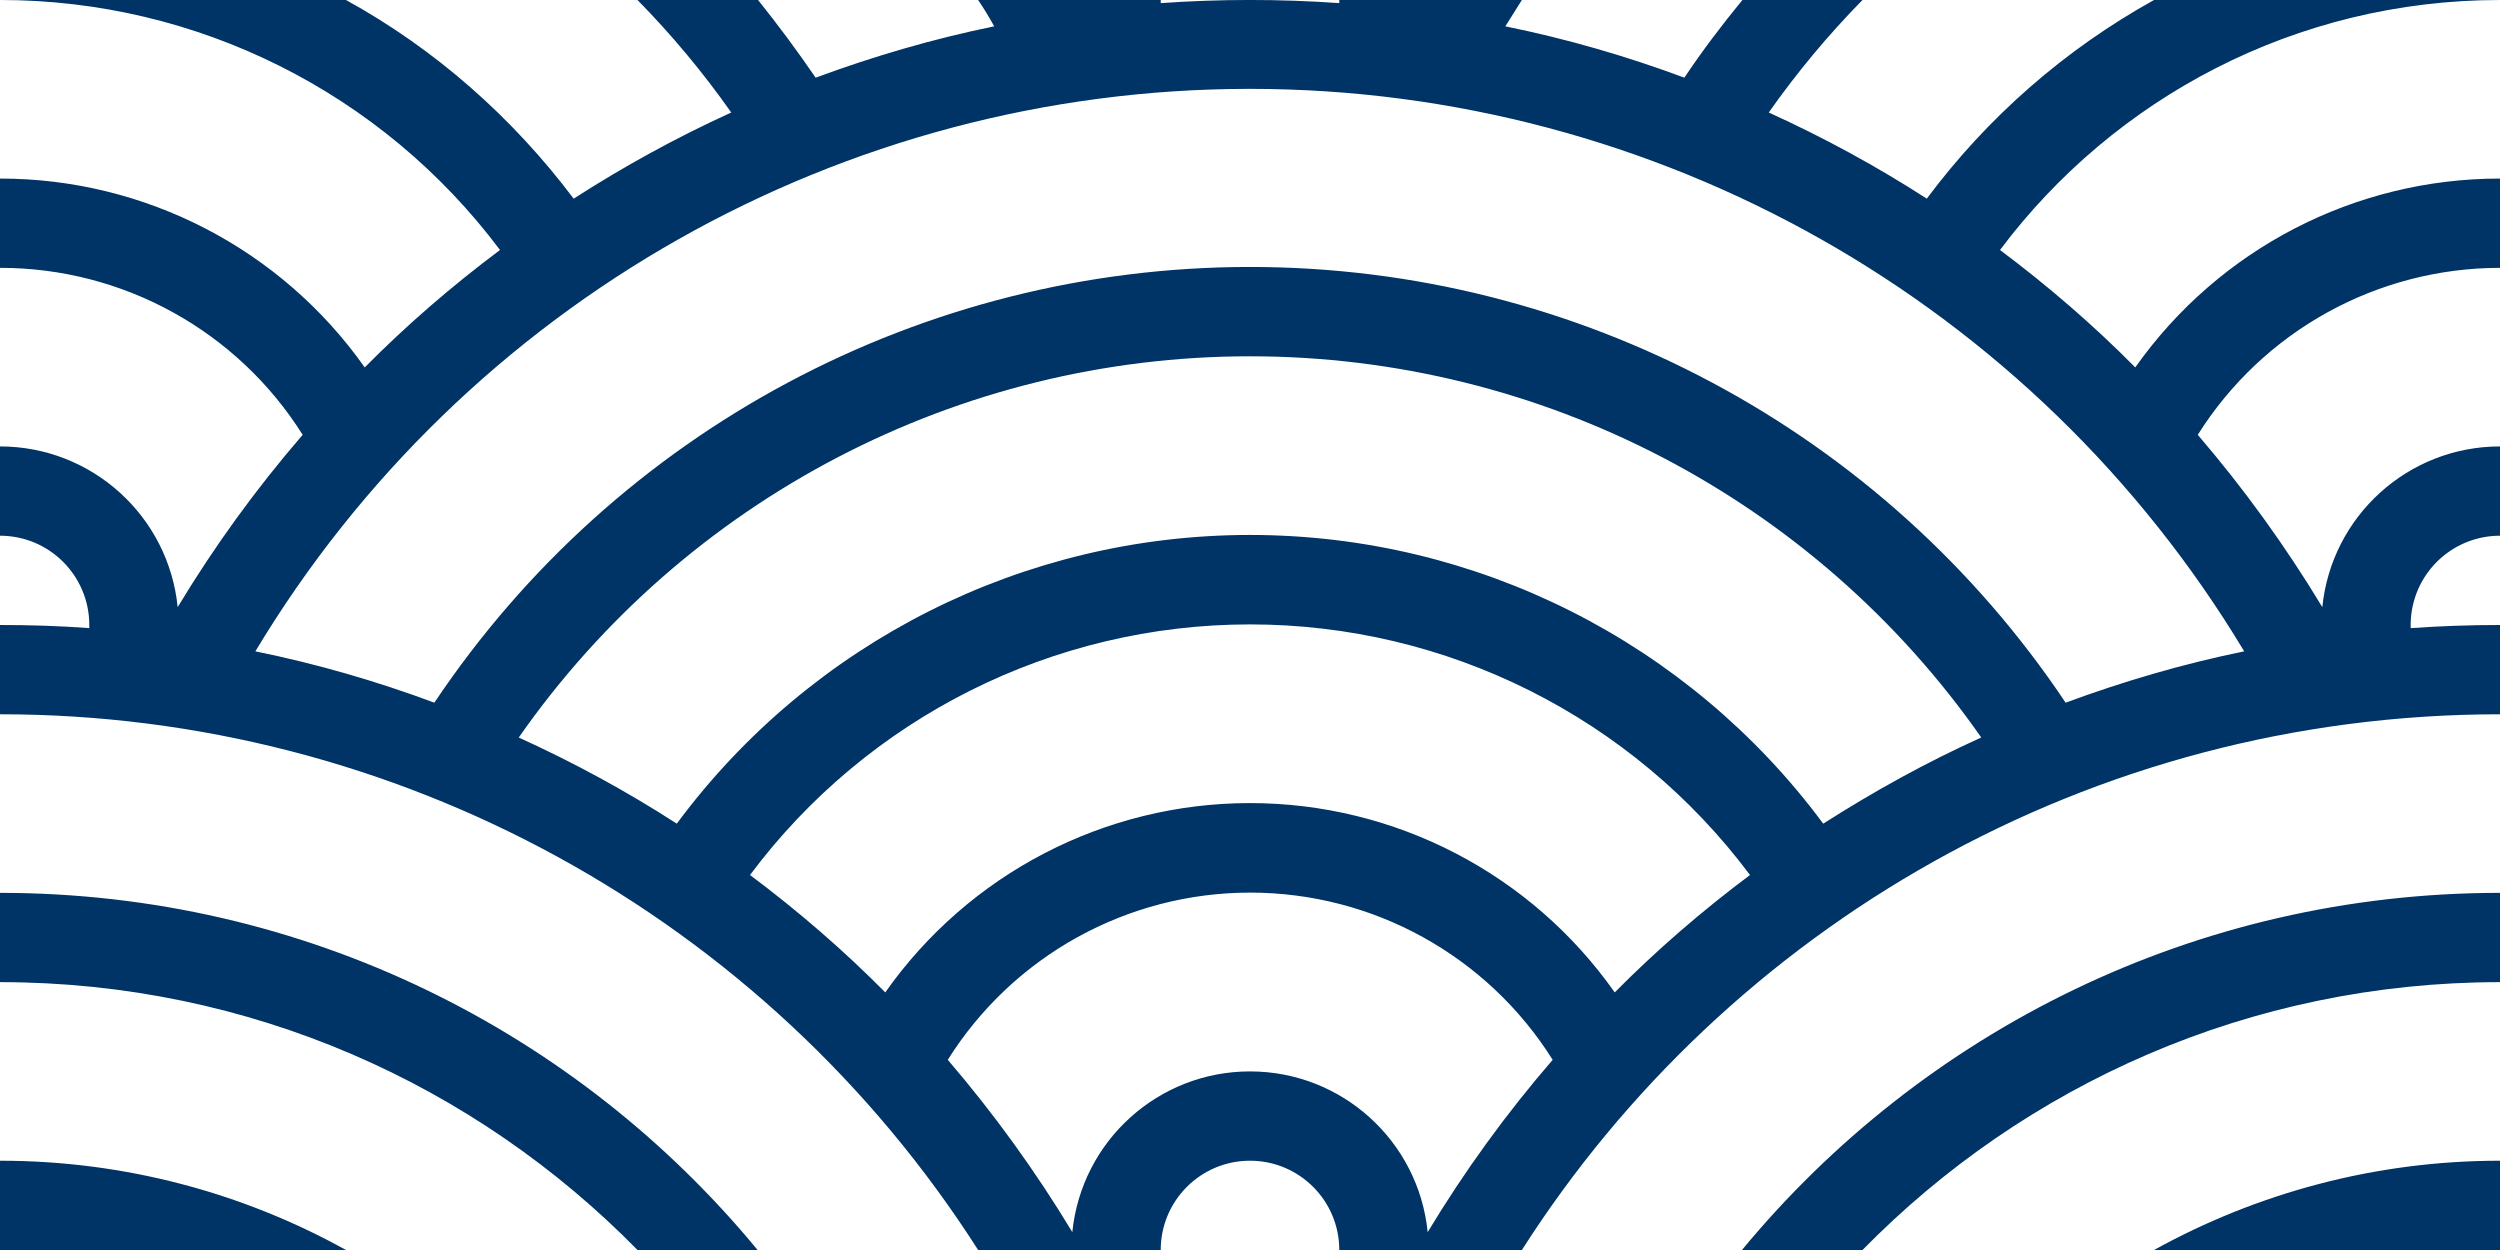
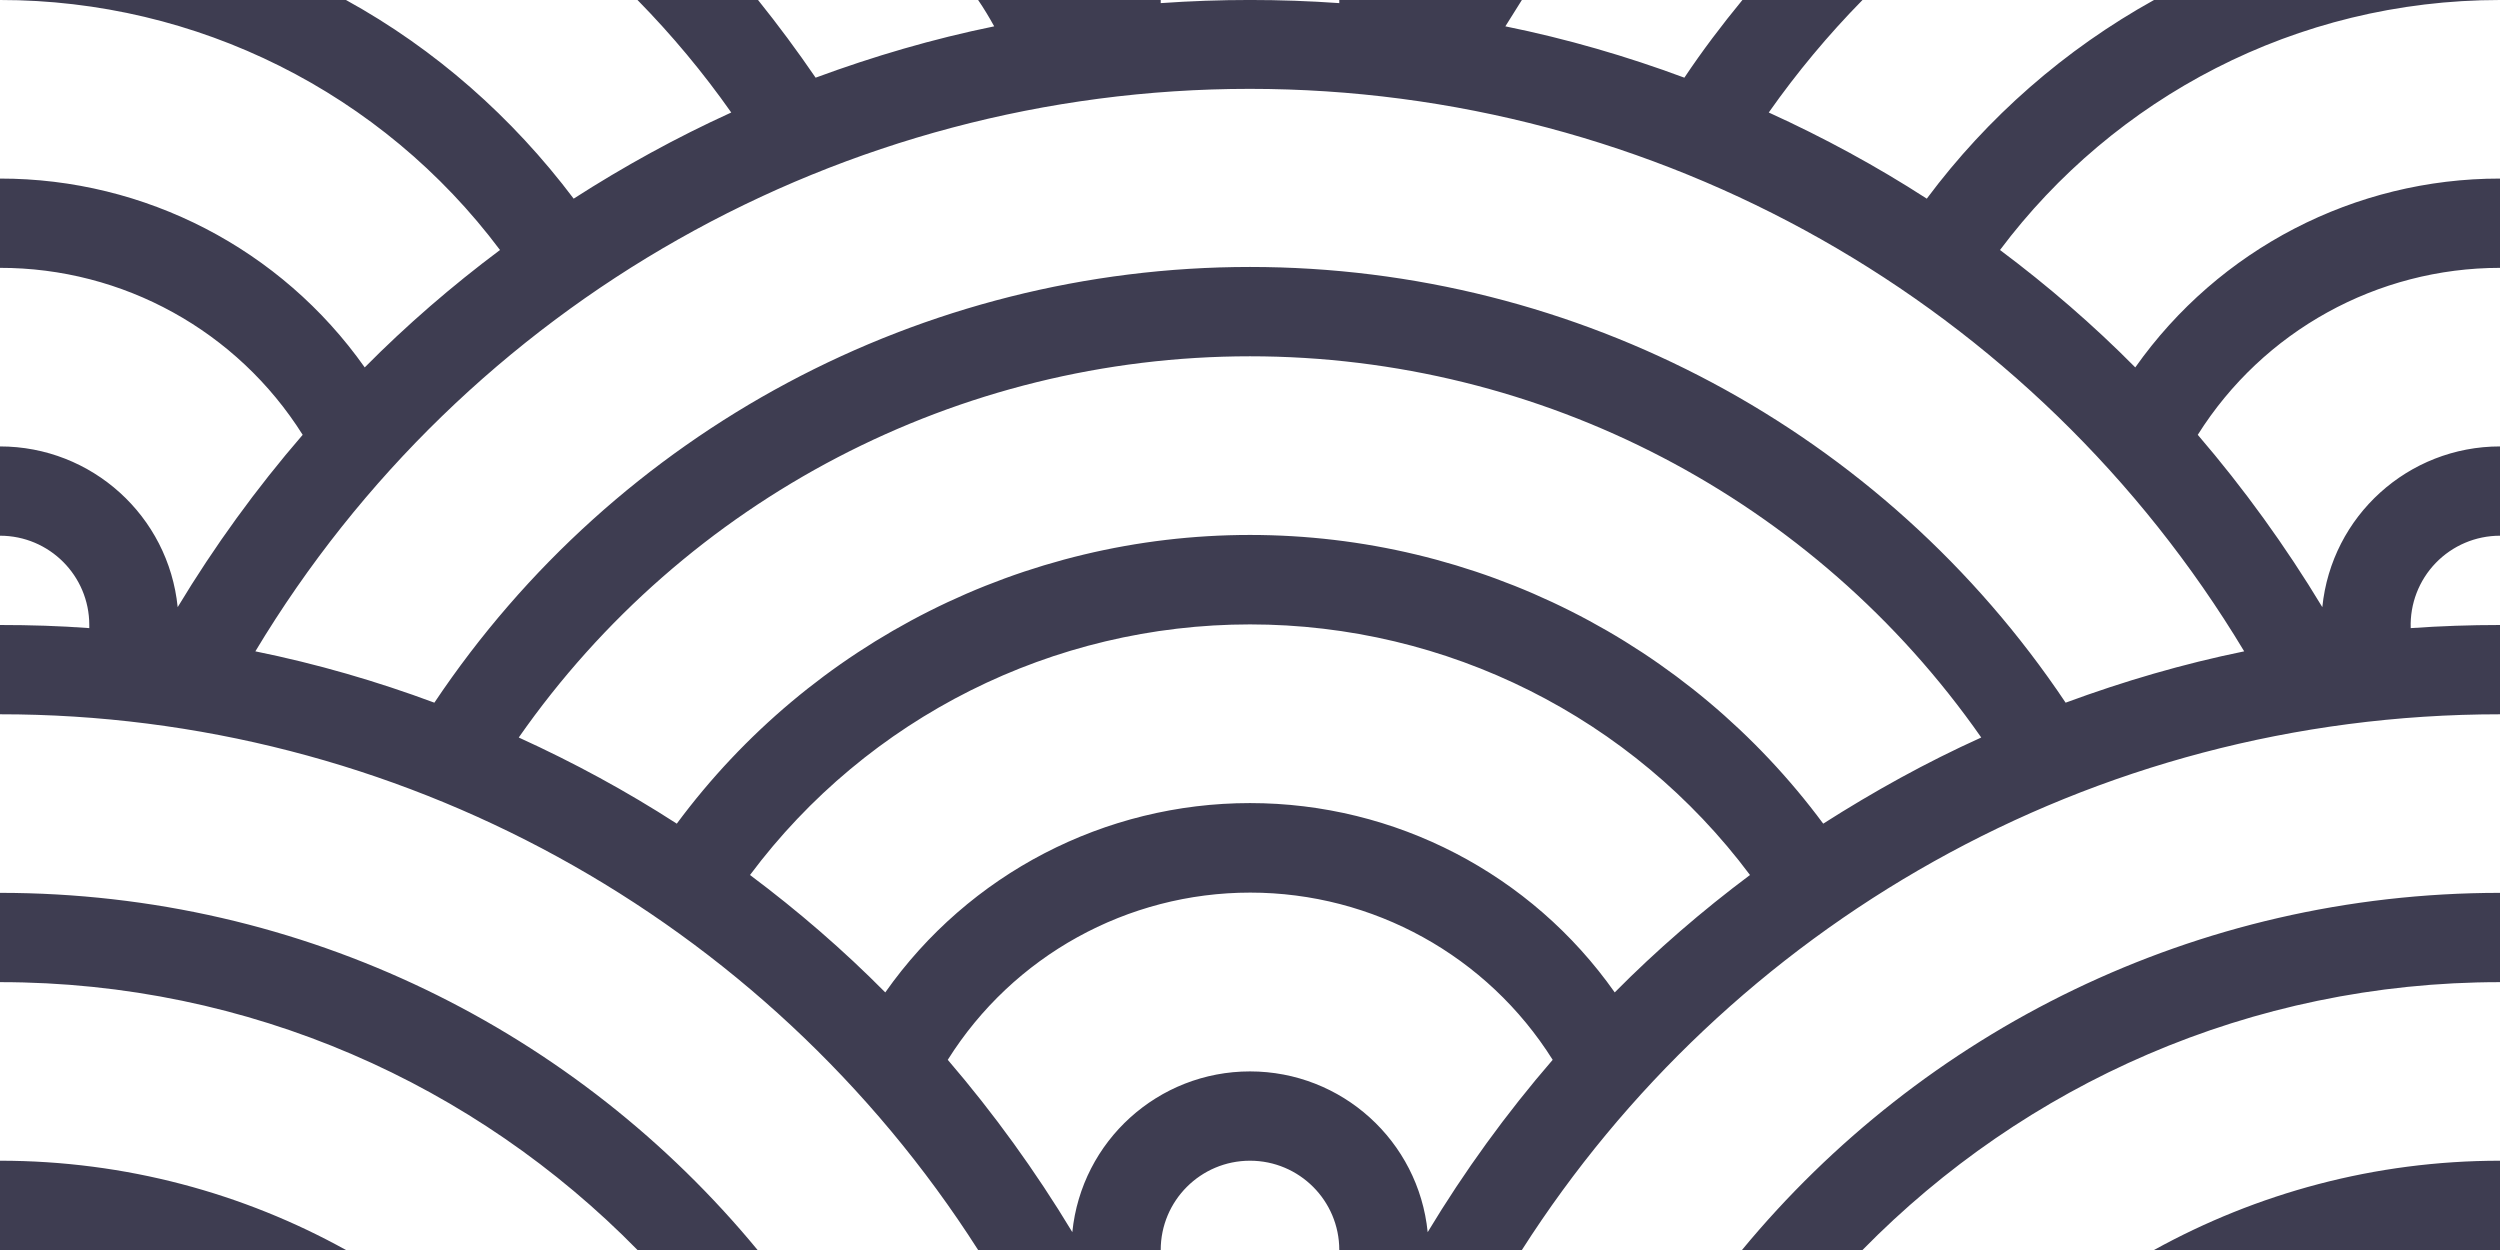
<svg xmlns="http://www.w3.org/2000/svg" width="56" height="28">
-   <path fill="#036" d="M56 26v2h-7.75c2.3-1.27 4.94-2 7.75-2zm-26 2a2 2 0 1 0-4 0h-4.09A25.98 25.98 0 0 0 0 16v-2c.67 0 1.34.02 2 .07V14a2 2 0 0 0-2-2v-2a4 4 0 0 1 3.98 3.6 28.09 28.09 0 0 1 2.8-3.86A8 8 0 0 0 0 6V4a9.99 9.99 0 0 1 8.17 4.23c.94-.95 1.96-1.83 3.03-2.63A13.98 13.98 0 0 0 0 0h7.75c2 1.1 3.73 2.63 5.1 4.45 1.12-.72 2.3-1.37 3.53-1.93A20.1 20.1 0 0 0 14.28 0h2.7c.45.56.88 1.14 1.29 1.74 1.3-.48 2.63-.87 4-1.15-.11-.2-.23-.4-.36-.59H26v.07a28.4 28.4 0 0 1 4 0V0h4.09l-.37.59c1.38.28 2.72.67 4.01 1.15.4-.6.84-1.18 1.3-1.74h2.69a20.1 20.1 0 0 0-2.1 2.52c1.23.56 2.41 1.2 3.54 1.93A16.08 16.08 0 0 1 48.25 0H56c-4.58 0-8.65 2.2-11.2 5.6 1.07.8 2.09 1.68 3.03 2.63A9.99 9.99 0 0 1 56 4v2a8 8 0 0 0-6.77 3.74c1.03 1.2 1.97 2.5 2.79 3.86A4 4 0 0 1 56 10v2a2 2 0 0 0-2 2.07 28.4 28.4 0 0 1 2-.07v2c-9.2 0-17.3 4.78-21.91 12H30zM7.75 28H0v-2c2.81 0 5.46.73 7.75 2zM56 20v2c-5.6 0-10.65 2.3-14.28 6h-2.7c4.04-4.89 10.15-8 16.98-8zm-39.03 8h-2.69C10.65 24.3 5.6 22 0 22v-2c6.83 0 12.94 3.11 16.97 8zm15.01-.4a28.09 28.09 0 0 1 2.8-3.86 8 8 0 0 0-13.55 0c1.03 1.2 1.97 2.5 2.79 3.86a4 4 0 0 1 7.96 0zm14.29-11.86c1.3-.48 2.63-.87 4-1.15a25.99 25.99 0 0 0-44.55 0c1.38.28 2.72.67 4.01 1.15a21.98 21.98 0 0 1 36.54 0zm-5.43 2.71c1.13-.72 2.3-1.37 3.54-1.93a19.98 19.98 0 0 0-32.76 0c1.23.56 2.41 1.2 3.54 1.93a15.98 15.98 0 0 1 25.68 0zm-4.67 3.78c.94-.95 1.96-1.83 3.03-2.63a13.98 13.98 0 0 0-22.4 0c1.07.8 2.09 1.68 3.03 2.63a9.99 9.99 0 0 1 16.34 0z" />
+   <path fill="rgba(62,61,81,1.00)" d="M56 26v2h-7.75c2.3-1.27 4.94-2 7.75-2zm-26 2a2 2 0 1 0-4 0h-4.09A25.98 25.98 0 0 0 0 16v-2c.67 0 1.34.02 2 .07V14a2 2 0 0 0-2-2v-2a4 4 0 0 1 3.98 3.6 28.09 28.09 0 0 1 2.8-3.86A8 8 0 0 0 0 6V4a9.99 9.99 0 0 1 8.17 4.23c.94-.95 1.96-1.83 3.03-2.63A13.98 13.98 0 0 0 0 0h7.75c2 1.1 3.73 2.63 5.1 4.45 1.12-.72 2.3-1.37 3.53-1.93A20.1 20.1 0 0 0 14.28 0h2.7c.45.56.88 1.14 1.29 1.74 1.3-.48 2.63-.87 4-1.15-.11-.2-.23-.4-.36-.59H26v.07a28.4 28.4 0 0 1 4 0V0h4.09l-.37.59c1.38.28 2.72.67 4.01 1.15.4-.6.84-1.18 1.3-1.74h2.69a20.1 20.1 0 0 0-2.1 2.52c1.23.56 2.41 1.2 3.54 1.93A16.08 16.08 0 0 1 48.25 0H56c-4.58 0-8.65 2.2-11.2 5.6 1.07.8 2.09 1.68 3.03 2.63A9.99 9.99 0 0 1 56 4v2a8 8 0 0 0-6.77 3.74c1.03 1.2 1.97 2.5 2.79 3.86A4 4 0 0 1 56 10v2a2 2 0 0 0-2 2.07 28.4 28.4 0 0 1 2-.07v2c-9.2 0-17.3 4.78-21.91 12H30zM7.75 28H0v-2c2.81 0 5.46.73 7.75 2zM56 20v2c-5.6 0-10.65 2.3-14.28 6h-2.7c4.04-4.89 10.15-8 16.98-8zm-39.03 8h-2.69C10.65 24.3 5.6 22 0 22v-2c6.83 0 12.94 3.11 16.97 8zm15.01-.4a28.09 28.09 0 0 1 2.8-3.86 8 8 0 0 0-13.55 0c1.03 1.2 1.97 2.5 2.79 3.86a4 4 0 0 1 7.96 0zm14.29-11.86c1.3-.48 2.63-.87 4-1.15a25.99 25.99 0 0 0-44.55 0c1.38.28 2.72.67 4.01 1.15a21.98 21.98 0 0 1 36.54 0zm-5.43 2.71c1.13-.72 2.3-1.37 3.54-1.93a19.98 19.98 0 0 0-32.76 0c1.23.56 2.41 1.2 3.54 1.93a15.98 15.98 0 0 1 25.68 0zm-4.67 3.78c.94-.95 1.96-1.83 3.03-2.63a13.98 13.98 0 0 0-22.4 0c1.07.8 2.09 1.68 3.03 2.63a9.99 9.99 0 0 1 16.34 0z" />
</svg>
